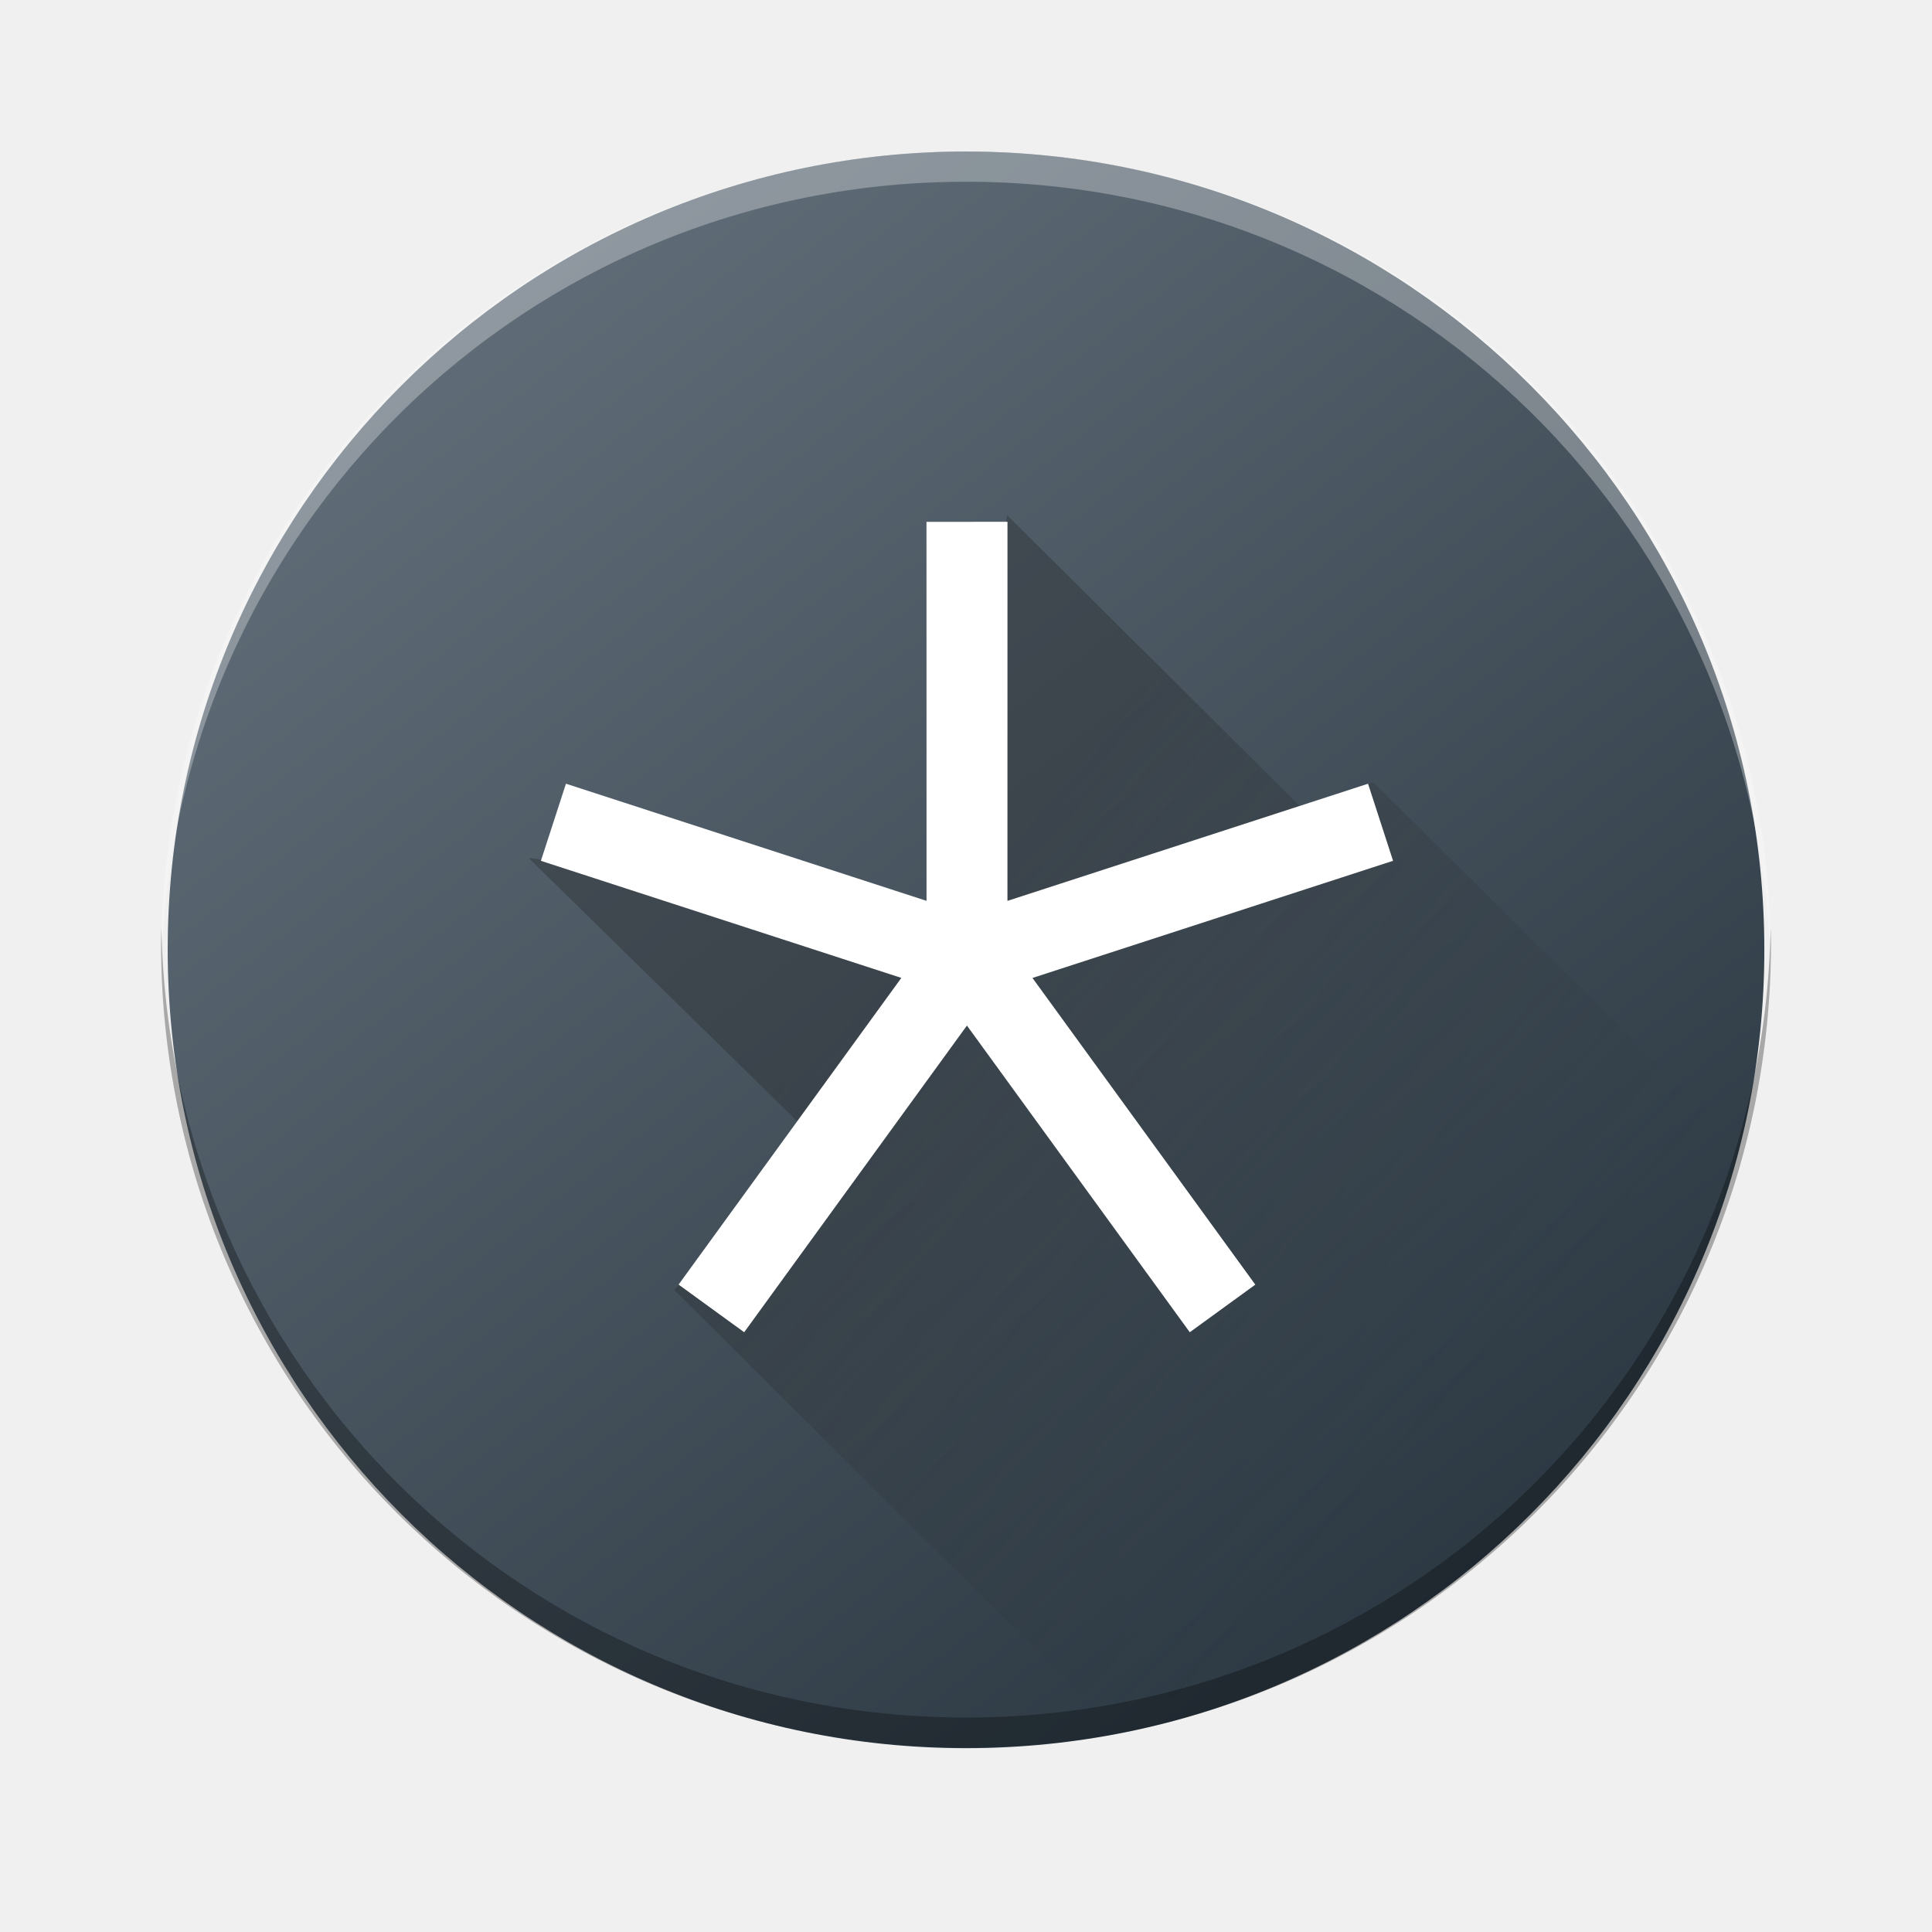
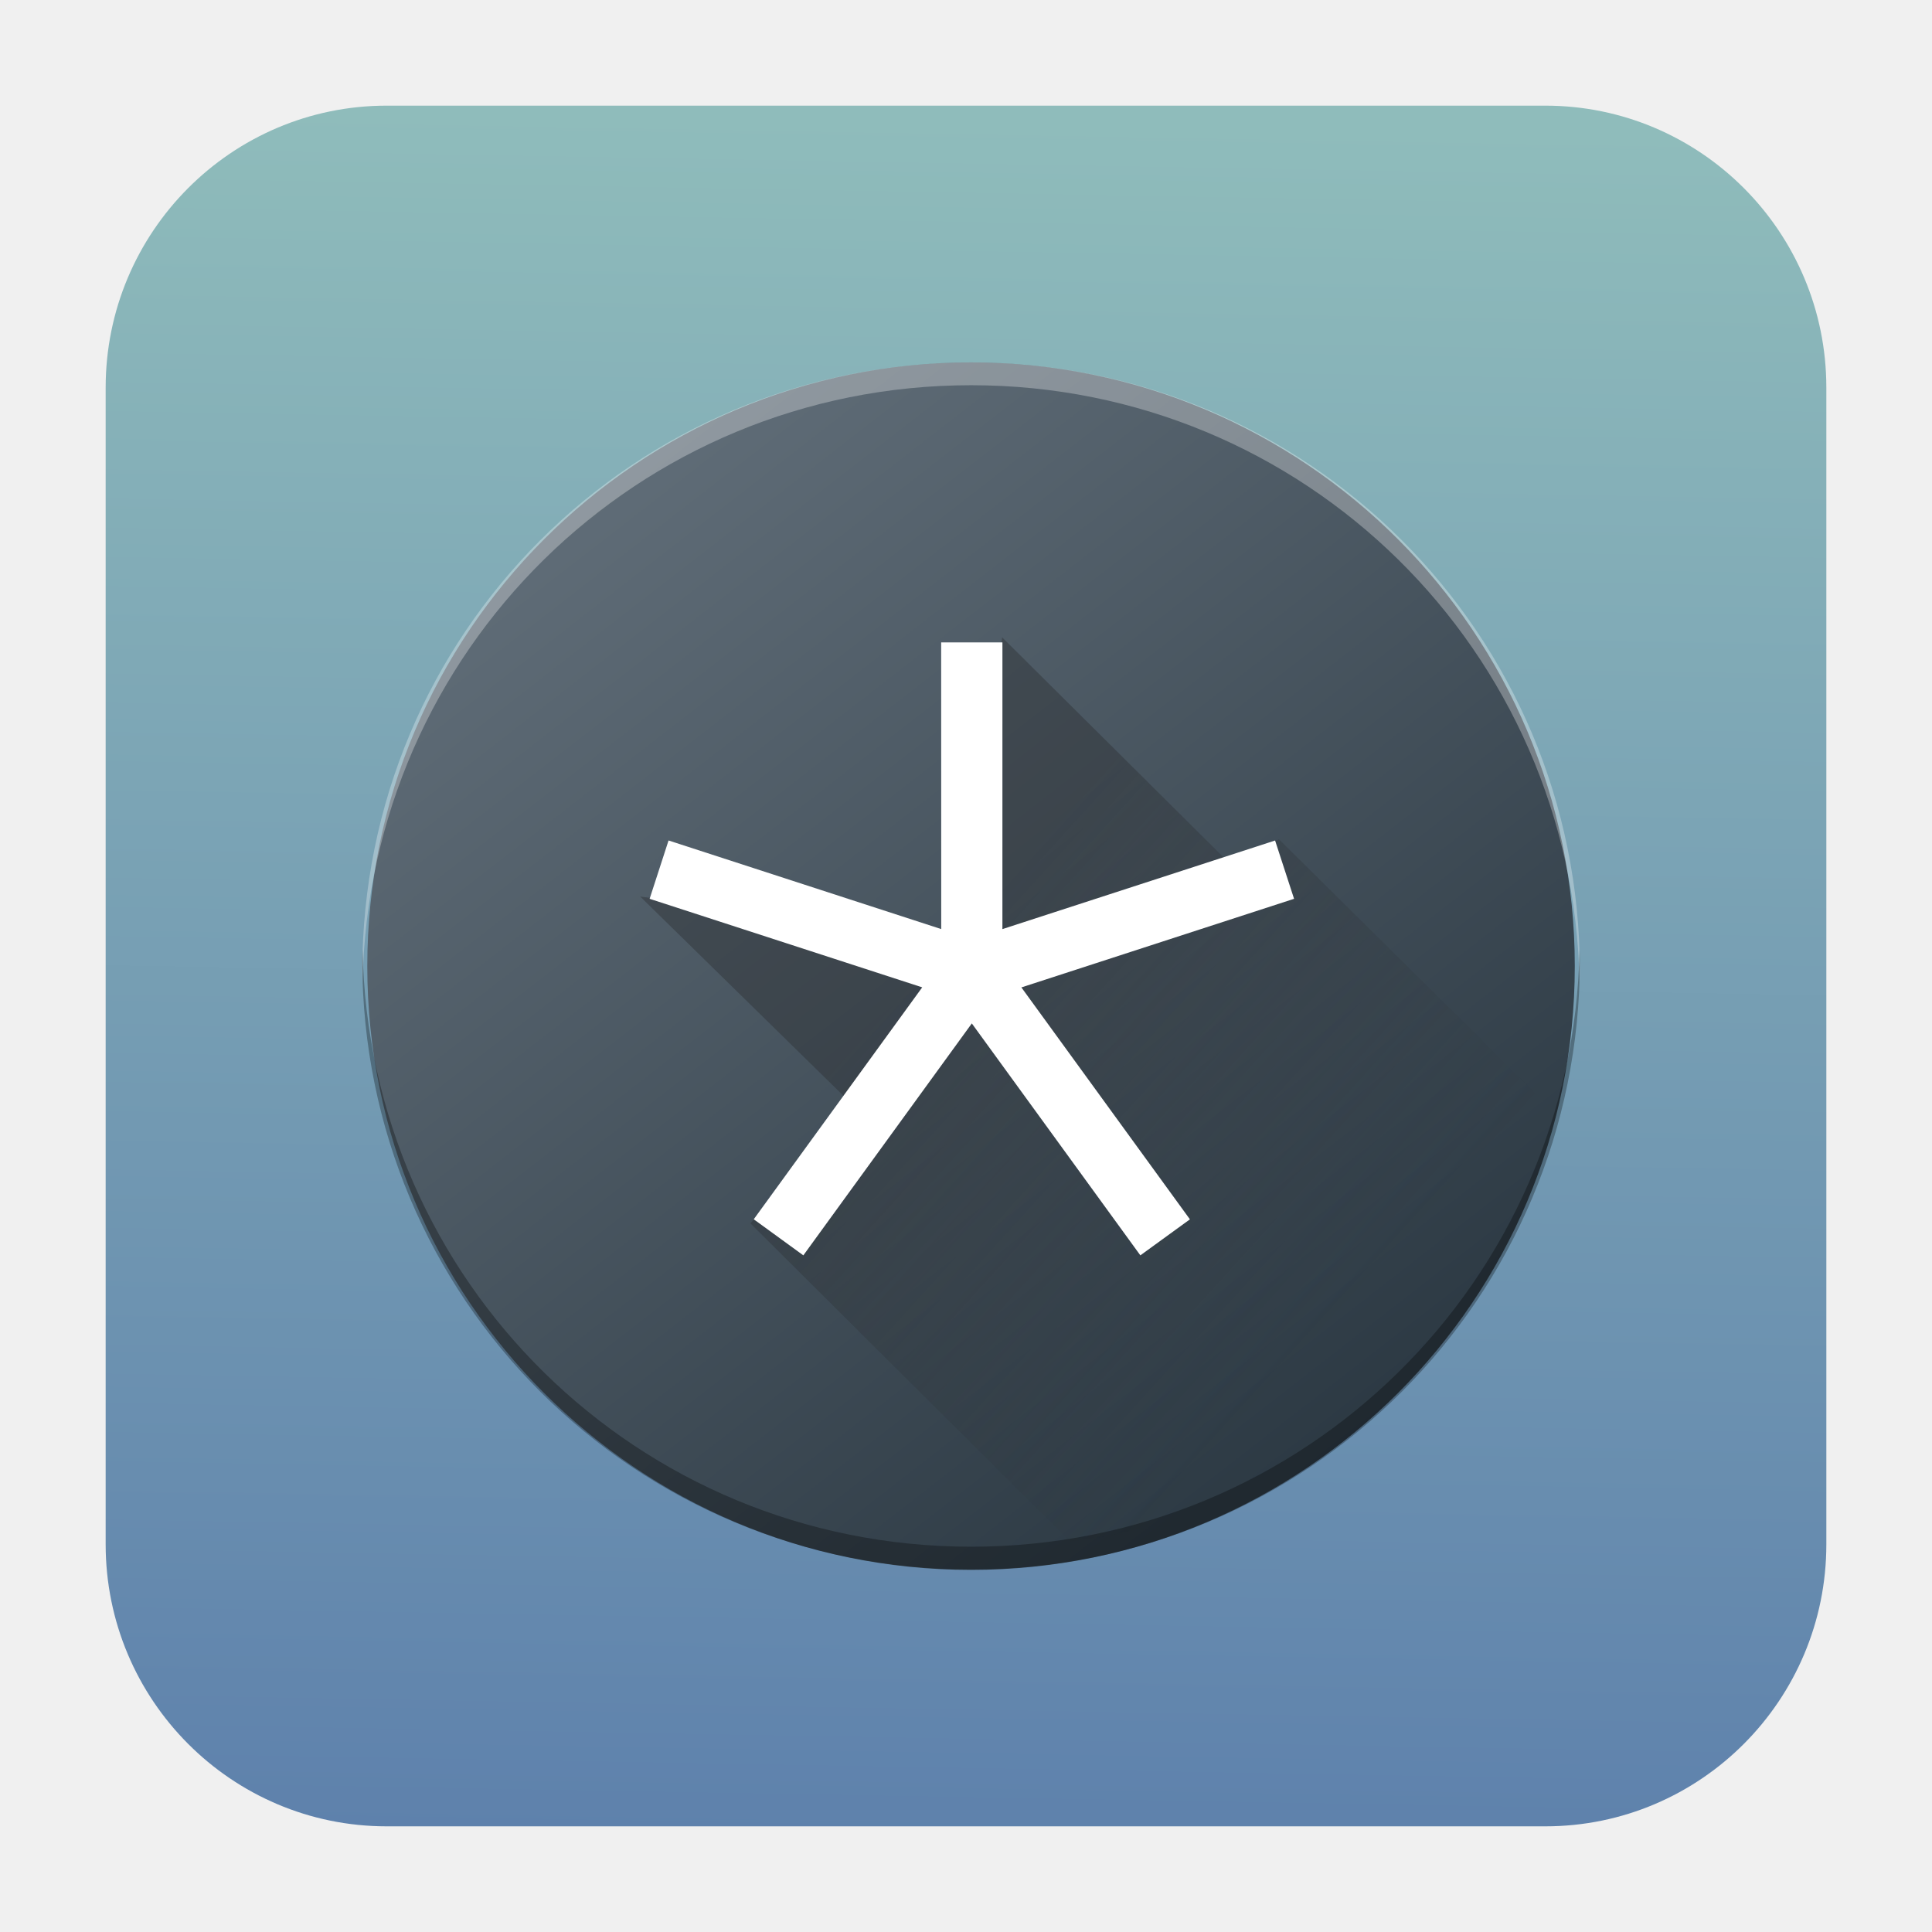
- <svg xmlns="http://www.w3.org/2000/svg" width="64" height="64" viewBox="0 0 64 64" id="svg4165" version="1.1">
+ <svg xmlns="http://www.w3.org/2000/svg" xmlns:xlink="http://www.w3.org/1999/xlink" width="64" height="64" viewBox="0 0 64 64" id="svg4165" version="1.1">
  <defs id="defs4167">
-     <linearGradient gradientTransform="matrix(1.33333,0,0,1.33333,7.4577453e-4,988.049)" id="b" y1="23.775" x1="22.54" y2="35.804" x2="35.771" gradientUnits="userSpaceOnUse">
+     <linearGradient gradientTransform="matrix(1.33333,0,0,1.33333,95.69189,925.7171)" id="b" y1="23.775" x1="22.54" y2="35.804" x2="35.771" gradientUnits="userSpaceOnUse">
      <stop stop-color="#292c2f" id="stop12" />
      <stop offset="1" stop-color="#292c2f" stop-opacity="0" id="stop14" />
    </linearGradient>
-     <linearGradient gradientTransform="matrix(1.322282,0,0,1.322282,-572.2445,327.2169)" gradientUnits="userSpaceOnUse" x2="426.898" y2="500.046" y1="548.43" id="a-6" x1="389.337">
+     <linearGradient gradientTransform="matrix(1.322282,0,0,1.322282,-667.9357,264.885)" gradientUnits="userSpaceOnUse" x2="426.898" y2="500.046" y1="548.43" id="a-6" x1="389.337">
      <stop id="stop4216" stop-color="#18222a" style="stop-color:#1e2b35;stop-opacity:1" />
      <stop id="stop4218" stop-color="#566069" offset="1" style="stop-color:#6c7984;stop-opacity:1" />
    </linearGradient>
+     <linearGradient xlink:href="#linearGradient1051" id="linearGradient1053" x1="-98.535" y1="60.492" x2="-97.57" y2="5.492" gradientUnits="userSpaceOnUse" gradientTransform="matrix(1.036364,0,0,1.036364,135.1182,986.67)" />
+     <linearGradient id="linearGradient1051">
+       <stop style="stop-color:#5e81ac;stop-opacity:1;" offset="0" id="stop1047" />
+       <stop style="stop-color:#8fbcbb;stop-opacity:1;" offset="1" id="stop1049" />
+     </linearGradient>
+     <linearGradient xlink:href="#a-6" id="linearGradient24727" gradientUnits="userSpaceOnUse" gradientTransform="matrix(0.999994,0,0,0.999994,-440.7351,496.5709)" x1="389.337" y1="548.43" x2="426.898" y2="500.046" />
+     <linearGradient xlink:href="#b" id="linearGradient24729" gradientUnits="userSpaceOnUse" gradientTransform="matrix(1.00835,0,0,1.00835,7.967664,996.3344)" x1="22.54" y1="23.775" x2="35.771" y2="35.804" />
  </defs>
  <g id="layer1" transform="translate(0,-988.3622)">
-     <rect width="52.891" x="-58.446" y="993.382" rx="26.446" height="52.891" transform="scale(-1,1)" id="rect4238" style="fill:url(#a-6);stroke-width:2.8;stroke-opacity:0.55" />
-     <path style="color:#000000;clip-rule:nonzero;display:inline;overflow:visible;visibility:visible;opacity:0.405;isolation:auto;mix-blend-mode:normal;color-interpolation:sRGB;color-interpolation-filters:linearRGB;solid-color:#000000;solid-opacity:1;fill:url(#b);fill-opacity:1;fill-rule:nonzero;stroke:none;stroke-width:1;stroke-linecap:butt;stroke-linejoin:miter;stroke-miterlimit:4;stroke-dasharray:none;stroke-dashoffset:0;stroke-opacity:1;color-rendering:auto;image-rendering:auto;shape-rendering:auto;text-rendering:auto;enable-background:accumulate" d="m 22.331,1031.09 4.775,-4.901 -9.599,-9.409 14.493,1.977 1.358,-13.333 9.927,9.864 2.199,-1.016 12.183,12.057 c -2.017,7.734 -10.92,17.725 -21.344,18.691 z" id="path4298" />
-     <path style="color:#000000;clip-rule:nonzero;display:inline;overflow:visible;visibility:visible;opacity:1;isolation:auto;mix-blend-mode:normal;color-interpolation:sRGB;color-interpolation-filters:linearRGB;solid-color:#000000;solid-opacity:1;fill:#ffffff;fill-opacity:1;fill-rule:nonzero;stroke:none;stroke-width:0.4;stroke-linecap:round;stroke-linejoin:round;stroke-miterlimit:4;stroke-dasharray:none;stroke-dashoffset:0;stroke-opacity:1;marker:none;color-rendering:auto;image-rendering:auto;shape-rendering:auto;text-rendering:auto;enable-background:accumulate" d="m 45.318,1014.324 -11.945,3.881 9.26e-4,-12.557 -2.683,4e-4 0.002,12.556 -11.945,-3.881 -0.83,2.555 11.94,3.878 -7.379,10.159 2.173,1.579 7.379,-10.159 7.382,10.159 2.171,-1.577 -7.382,-10.159 11.945,-3.881 z" id="rect4173" />
-     <path style="fill:#ffffff;stroke-width:2.8;stroke-opacity:0.55;color:#000000;clip-rule:nonzero;display:inline;overflow:visible;visibility:visible;opacity:0.3;isolation:auto;mix-blend-mode:normal;color-interpolation:sRGB;color-interpolation-filters:linearRGB;solid-color:#000000;solid-opacity:1;fill-opacity:1;fill-rule:nonzero;stroke-linecap:butt;stroke-linejoin:miter;stroke-miterlimit:4;stroke-dasharray:none;stroke-dashoffset:0;filter-blend-mode:normal;filter-gaussianBlur-deviation:0;color-rendering:auto;image-rendering:auto;shape-rendering:auto;text-rendering:auto;enable-background:accumulate" d="M 32.002 5.02 C 17.229 5.02 5.334 16.914 5.334 31.688 C 5.334 31.855 5.345 32.02 5.348 32.188 C 5.613 17.648 17.396 6.02 32.002 6.02 C 46.608 6.02 58.389 17.648 58.654 32.188 C 58.657 32.02 58.668 31.855 58.668 31.688 C 58.668 16.914 46.775 5.02 32.002 5.02 z " transform="translate(0,988.3622)" id="rect4151" />
-     <path id="path4174" d="m 32.002,1046.257 c -14.773,0 -26.668,-11.895 -26.668,-26.668 0,-0.168 0.011,-0.333 0.014,-0.5 0.266,14.54 12.049,26.168 26.654,26.168 14.606,0 26.387,-11.628 26.652,-26.168 0.003,0.167 0.014,0.332 0.014,0.5 0,14.773 -11.893,26.668 -26.666,26.668 z" style="color:#000000;clip-rule:nonzero;display:inline;overflow:visible;visibility:visible;opacity:0.3;isolation:auto;mix-blend-mode:normal;color-interpolation:sRGB;color-interpolation-filters:linearRGB;solid-color:#000000;solid-opacity:1;fill:#000000;fill-opacity:1;fill-rule:nonzero;stroke-width:2.8;stroke-linecap:butt;stroke-linejoin:miter;stroke-miterlimit:4;stroke-dasharray:none;stroke-dashoffset:0;stroke-opacity:0.55;color-rendering:auto;image-rendering:auto;shape-rendering:auto;text-rendering:auto;enable-background:accumulate" />
+     <rect ry="9.343" y="991.862" x="3.5" height="57" width="57" id="rect1045" style="fill:url(#linearGradient1053);fill-opacity:1;stroke-width:2.844;stroke-linecap:round" rx="9.312" />
+     <rect width="40" x="-52.167" y="1000.367" rx="20" height="40" transform="scale(-1,1)" id="rect4238-7" style="fill:url(#linearGradient24727);stroke-width:2.118;stroke-opacity:0.55" />
+     <path style="color:#000000;clip-rule:nonzero;display:inline;overflow:visible;visibility:visible;opacity:0.405;isolation:auto;mix-blend-mode:normal;color-interpolation:sRGB;color-interpolation-filters:linearRGB;solid-color:#000000;solid-opacity:1;fill:url(#linearGradient24729);fill-opacity:1;fill-rule:nonzero;stroke:none;stroke-width:0.756;stroke-linecap:butt;stroke-linejoin:miter;stroke-miterlimit:4;stroke-dasharray:none;stroke-dashoffset:0;stroke-opacity:1;color-rendering:auto;image-rendering:auto;shape-rendering:auto;text-rendering:auto;enable-background:accumulate" d="m 24.856,1028.885 3.611,-3.707 -7.259,-7.116 10.96,1.495 1.027,-10.084 7.508,7.46 1.663,-0.769 9.214,9.118 c -1.526,5.849 -8.258,13.405 -16.142,14.136 z" id="path4298-7" />
+     <path style="color:#000000;clip-rule:nonzero;display:inline;overflow:visible;visibility:visible;isolation:auto;mix-blend-mode:normal;color-interpolation:sRGB;color-interpolation-filters:linearRGB;solid-color:#000000;solid-opacity:1;fill:#ffffff;fill-opacity:1;fill-rule:nonzero;stroke:none;stroke-width:0.303;stroke-linecap:round;stroke-linejoin:round;stroke-miterlimit:4;stroke-dasharray:none;stroke-dashoffset:0;stroke-opacity:1;marker:none;color-rendering:auto;image-rendering:auto;shape-rendering:auto;text-rendering:auto;enable-background:accumulate" d="m 42.239,1016.205 -9.033,2.935 7.03e-4,-9.497 -2.029,3e-4 0.002,9.496 -9.033,-2.935 -0.627,1.932 9.03,2.933 -5.581,7.683 1.643,1.195 5.581,-7.683 5.583,7.683 1.642,-1.193 -5.583,-7.683 9.033,-2.935 z" id="rect4173-6" />
+     <path style="color:#000000;clip-rule:nonzero;display:inline;overflow:visible;visibility:visible;opacity:0.3;isolation:auto;mix-blend-mode:normal;color-interpolation:sRGB;color-interpolation-filters:linearRGB;solid-color:#000000;solid-opacity:1;fill:#ffffff;fill-opacity:1;fill-rule:nonzero;stroke-width:2.118;stroke-linecap:butt;stroke-linejoin:miter;stroke-miterlimit:4;stroke-dasharray:none;stroke-dashoffset:0;stroke-opacity:0.55;color-rendering:auto;image-rendering:auto;shape-rendering:auto;text-rendering:auto;enable-background:accumulate" d="m 32.169,1000.367 c -11.173,0 -20.168,8.995 -20.168,20.168 0,0.127 0.008,0.252 0.01,0.378 0.201,-10.996 9.112,-19.79 20.158,-19.79 11.046,0 19.955,8.794 20.156,19.79 0.002,-0.126 0.01,-0.251 0.01,-0.378 0,-11.173 -8.994,-20.168 -20.167,-20.168 z" id="rect4151-4" />
+     <path id="path4174-3" d="m 32.169,1040.355 c -11.173,0 -20.168,-8.995 -20.168,-20.168 0,-0.127 0.008,-0.252 0.01,-0.378 0.201,10.996 9.112,19.79 20.158,19.79 11.046,0 19.955,-8.794 20.156,-19.79 0.002,0.126 0.01,0.251 0.01,0.378 0,11.172 -8.994,20.168 -20.167,20.168 z" style="color:#000000;clip-rule:nonzero;display:inline;overflow:visible;visibility:visible;opacity:0.3;isolation:auto;mix-blend-mode:normal;color-interpolation:sRGB;color-interpolation-filters:linearRGB;solid-color:#000000;solid-opacity:1;fill:#000000;fill-opacity:1;fill-rule:nonzero;stroke-width:2.118;stroke-linecap:butt;stroke-linejoin:miter;stroke-miterlimit:4;stroke-dasharray:none;stroke-dashoffset:0;stroke-opacity:0.55;color-rendering:auto;image-rendering:auto;shape-rendering:auto;text-rendering:auto;enable-background:accumulate" />
  </g>
</svg>
